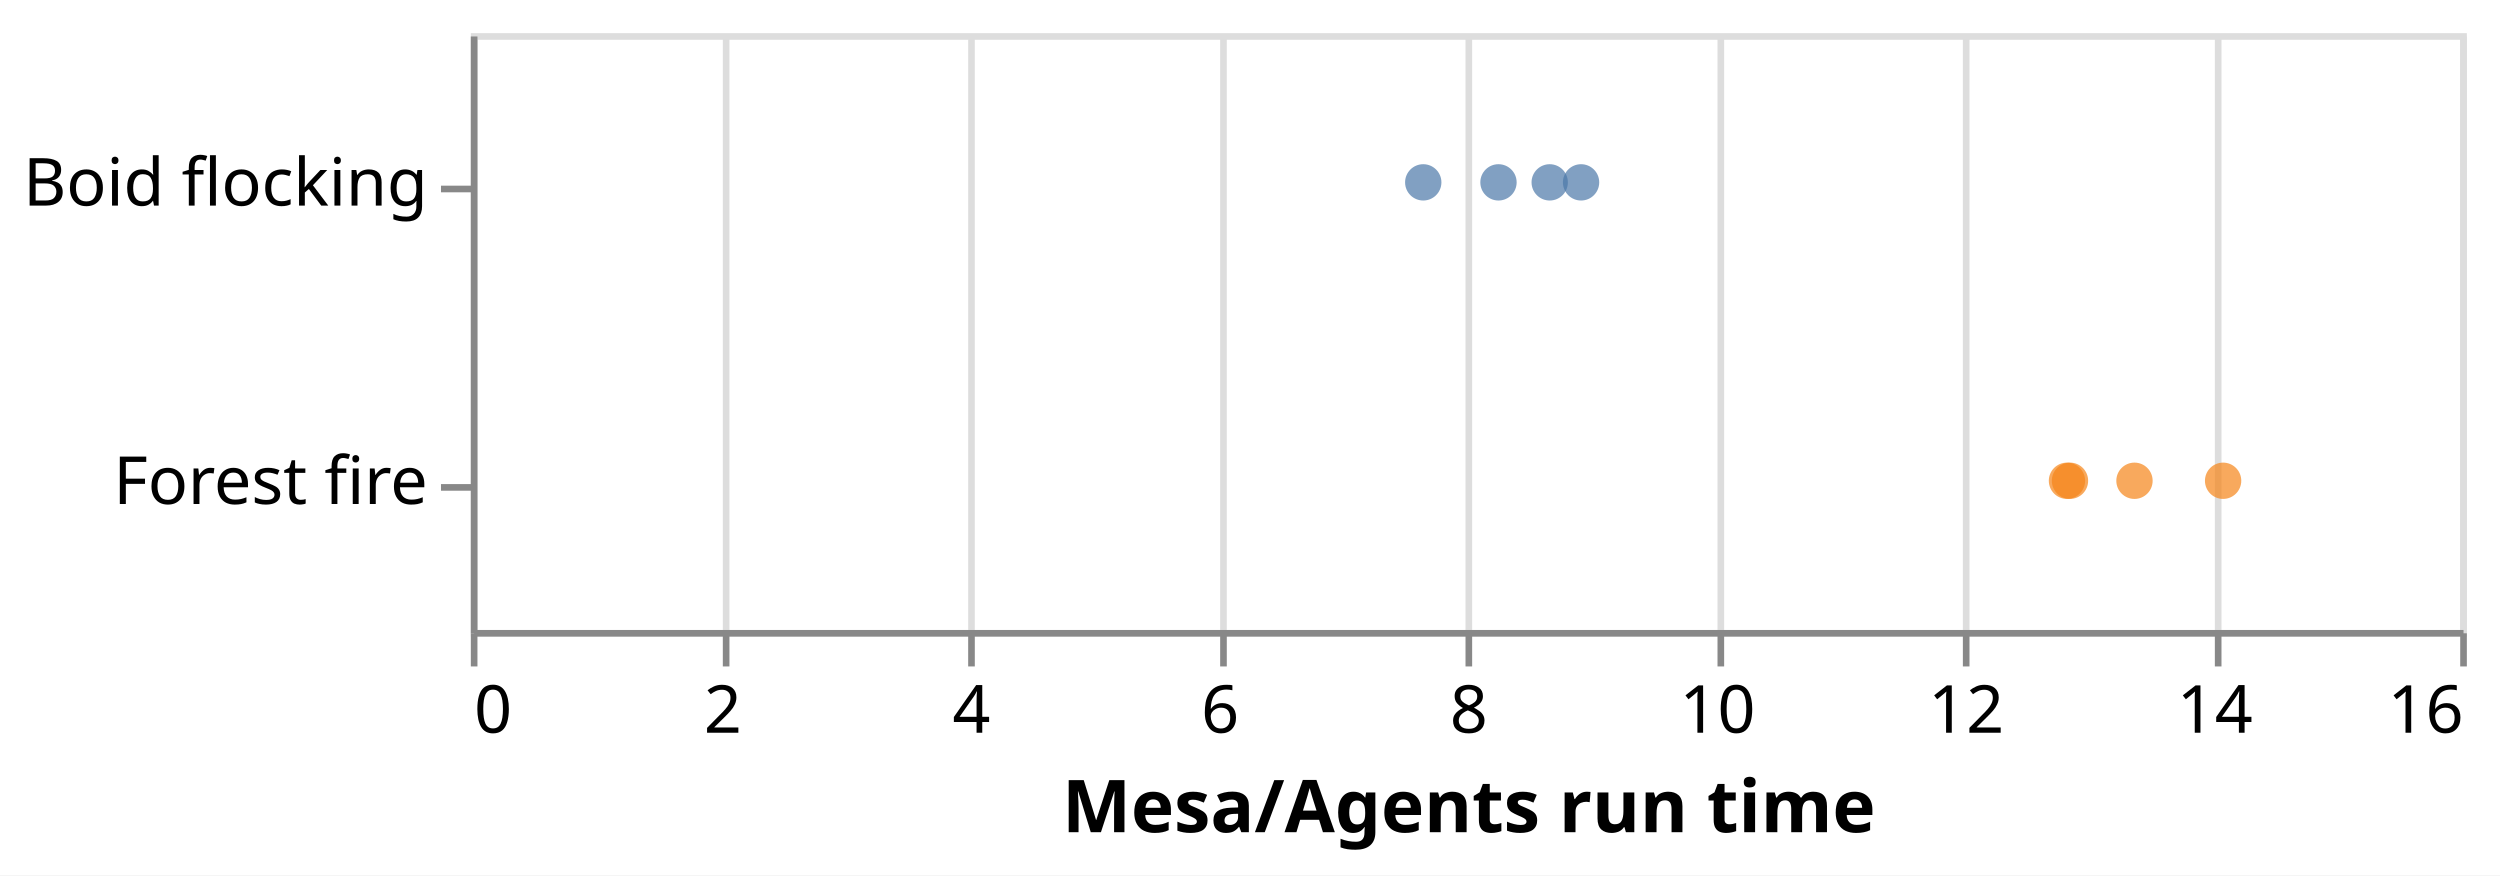
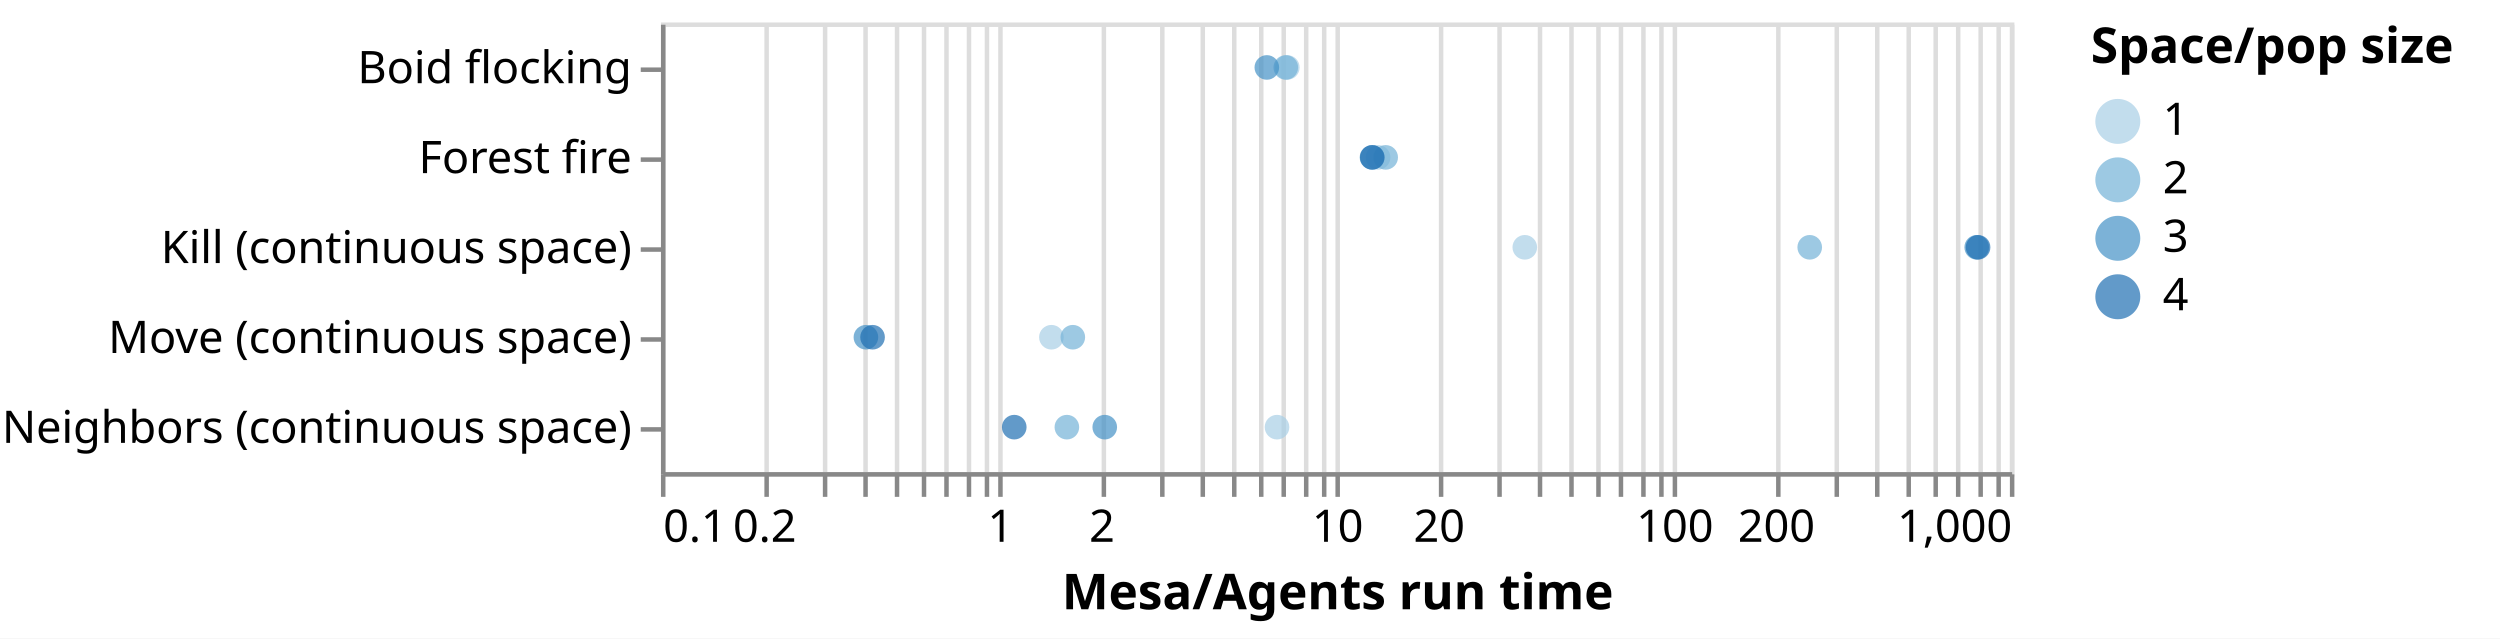
- <svg xmlns="http://www.w3.org/2000/svg" class="marks" width="377" height="132" viewBox="0 0 377 132" version="1.1">
-   <rect width="377" height="132" style="fill: white;" />
-   <g transform="translate(71,5)">
+ <svg xmlns="http://www.w3.org/2000/svg" class="marks" width="556" height="142" viewBox="0 0 556 142" version="1.1">
+   <rect width="556" height="142" style="fill: white;" />
+   <g transform="translate(147,5)">
    <g class="mark-group role-frame root">
      <g transform="translate(0,0)">
-         <path class="background" d="M0.5,0.5h300v90h-300Z" style="fill: none; stroke: #ddd;" />
+         <path class="background" d="M0.5,0.5h300v100h-300Z" style="fill: none; stroke: #ddd;" />
        <g>
          <g class="mark-group role-axis">
-             <g transform="translate(0.5,90.5)">
+             <g transform="translate(0.5,100.5)">
              <path class="background" d="M0,0h0v0h0Z" style="pointer-events: none; fill: none;" />
              <g>
                <g class="mark-rule role-axis-grid" style="pointer-events: none;">
-                   <line transform="translate(0,0)" x2="0" y2="-90" style="fill: none; stroke: #ddd; stroke-width: 1; opacity: 1;" />
-                   <line transform="translate(38,0)" x2="0" y2="-90" style="fill: none; stroke: #ddd; stroke-width: 1; opacity: 1;" />
-                   <line transform="translate(75,0)" x2="0" y2="-90" style="fill: none; stroke: #ddd; stroke-width: 1; opacity: 1;" />
-                   <line transform="translate(113,0)" x2="0" y2="-90" style="fill: none; stroke: #ddd; stroke-width: 1; opacity: 1;" />
-                   <line transform="translate(150,0)" x2="0" y2="-90" style="fill: none; stroke: #ddd; stroke-width: 1; opacity: 1;" />
-                   <line transform="translate(188,0)" x2="0" y2="-90" style="fill: none; stroke: #ddd; stroke-width: 1; opacity: 1;" />
-                   <line transform="translate(225,0)" x2="0" y2="-90" style="fill: none; stroke: #ddd; stroke-width: 1; opacity: 1;" />
-                   <line transform="translate(263,0)" x2="0" y2="-90" style="fill: none; stroke: #ddd; stroke-width: 1; opacity: 1;" />
-                   <line transform="translate(300,0)" x2="0" y2="-90" style="fill: none; stroke: #ddd; stroke-width: 1; opacity: 1;" />
+                   <line transform="translate(0,0)" x2="0" y2="-100" style="fill: none; stroke: #ddd; stroke-width: 1; opacity: 1;" />
+                   <line transform="translate(23,0)" x2="0" y2="-100" style="fill: none; stroke: #ddd; stroke-width: 1; opacity: 1;" />
+                   <line transform="translate(36,0)" x2="0" y2="-100" style="fill: none; stroke: #ddd; stroke-width: 1; opacity: 1;" />
+                   <line transform="translate(45,0)" x2="0" y2="-100" style="fill: none; stroke: #ddd; stroke-width: 1; opacity: 1;" />
+                   <line transform="translate(52,0)" x2="0" y2="-100" style="fill: none; stroke: #ddd; stroke-width: 1; opacity: 1;" />
+                   <line transform="translate(58,0)" x2="0" y2="-100" style="fill: none; stroke: #ddd; stroke-width: 1; opacity: 1;" />
+                   <line transform="translate(63,0)" x2="0" y2="-100" style="fill: none; stroke: #ddd; stroke-width: 1; opacity: 1;" />
+                   <line transform="translate(68,0)" x2="0" y2="-100" style="fill: none; stroke: #ddd; stroke-width: 1; opacity: 1;" />
+                   <line transform="translate(72,0)" x2="0" y2="-100" style="fill: none; stroke: #ddd; stroke-width: 1; opacity: 1;" />
+                   <line transform="translate(75,0)" x2="0" y2="-100" style="fill: none; stroke: #ddd; stroke-width: 1; opacity: 1;" />
+                   <line transform="translate(98,0)" x2="0" y2="-100" style="fill: none; stroke: #ddd; stroke-width: 1; opacity: 1;" />
+                   <line transform="translate(111,0)" x2="0" y2="-100" style="fill: none; stroke: #ddd; stroke-width: 1; opacity: 1;" />
+                   <line transform="translate(120,0)" x2="0" y2="-100" style="fill: none; stroke: #ddd; stroke-width: 1; opacity: 1;" />
+                   <line transform="translate(127,0)" x2="0" y2="-100" style="fill: none; stroke: #ddd; stroke-width: 1; opacity: 1;" />
+                   <line transform="translate(133,0)" x2="0" y2="-100" style="fill: none; stroke: #ddd; stroke-width: 1; opacity: 1;" />
+                   <line transform="translate(138,0)" x2="0" y2="-100" style="fill: none; stroke: #ddd; stroke-width: 1; opacity: 1;" />
+                   <line transform="translate(143,0)" x2="0" y2="-100" style="fill: none; stroke: #ddd; stroke-width: 1; opacity: 1;" />
+                   <line transform="translate(147,0)" x2="0" y2="-100" style="fill: none; stroke: #ddd; stroke-width: 1; opacity: 1;" />
+                   <line transform="translate(150,0)" x2="0" y2="-100" style="fill: none; stroke: #ddd; stroke-width: 1; opacity: 1;" />
+                   <line transform="translate(173,0)" x2="0" y2="-100" style="fill: none; stroke: #ddd; stroke-width: 1; opacity: 1;" />
+                   <line transform="translate(186,0)" x2="0" y2="-100" style="fill: none; stroke: #ddd; stroke-width: 1; opacity: 1;" />
+                   <line transform="translate(195,0)" x2="0" y2="-100" style="fill: none; stroke: #ddd; stroke-width: 1; opacity: 1;" />
+                   <line transform="translate(202,0)" x2="0" y2="-100" style="fill: none; stroke: #ddd; stroke-width: 1; opacity: 1;" />
+                   <line transform="translate(208,0)" x2="0" y2="-100" style="fill: none; stroke: #ddd; stroke-width: 1; opacity: 1;" />
+                   <line transform="translate(213,0)" x2="0" y2="-100" style="fill: none; stroke: #ddd; stroke-width: 1; opacity: 1;" />
+                   <line transform="translate(218,0)" x2="0" y2="-100" style="fill: none; stroke: #ddd; stroke-width: 1; opacity: 1;" />
+                   <line transform="translate(222,0)" x2="0" y2="-100" style="fill: none; stroke: #ddd; stroke-width: 1; opacity: 1;" />
+                   <line transform="translate(225,0)" x2="0" y2="-100" style="fill: none; stroke: #ddd; stroke-width: 1; opacity: 1;" />
+                   <line transform="translate(248,0)" x2="0" y2="-100" style="fill: none; stroke: #ddd; stroke-width: 1; opacity: 1;" />
+                   <line transform="translate(261,0)" x2="0" y2="-100" style="fill: none; stroke: #ddd; stroke-width: 1; opacity: 1;" />
+                   <line transform="translate(270,0)" x2="0" y2="-100" style="fill: none; stroke: #ddd; stroke-width: 1; opacity: 1;" />
+                   <line transform="translate(277,0)" x2="0" y2="-100" style="fill: none; stroke: #ddd; stroke-width: 1; opacity: 1;" />
+                   <line transform="translate(283,0)" x2="0" y2="-100" style="fill: none; stroke: #ddd; stroke-width: 1; opacity: 1;" />
+                   <line transform="translate(288,0)" x2="0" y2="-100" style="fill: none; stroke: #ddd; stroke-width: 1; opacity: 1;" />
+                   <line transform="translate(293,0)" x2="0" y2="-100" style="fill: none; stroke: #ddd; stroke-width: 1; opacity: 1;" />
+                   <line transform="translate(297,0)" x2="0" y2="-100" style="fill: none; stroke: #ddd; stroke-width: 1; opacity: 1;" />
+                   <line transform="translate(300,0)" x2="0" y2="-100" style="fill: none; stroke: #ddd; stroke-width: 1; opacity: 1;" />
                </g>
              </g>
              <path class="foreground" d="" style="pointer-events: none; display: none; fill: none;" />
            </g>
          </g>
          <g class="mark-group role-axis">
-             <g transform="translate(0.5,90.5)">
+             <g transform="translate(0.5,100.5)">
              <path class="background" d="M0,0h0v0h0Z" style="pointer-events: none; fill: none;" />
              <g>
                <g class="mark-rule role-axis-tick" style="pointer-events: none;">
                  <line transform="translate(0,0)" x2="0" y2="5" style="fill: none; stroke: #888; stroke-width: 1; opacity: 1;" />
-                   <line transform="translate(38,0)" x2="0" y2="5" style="fill: none; stroke: #888; stroke-width: 1; opacity: 1;" />
+                   <line transform="translate(23,0)" x2="0" y2="5" style="fill: none; stroke: #888; stroke-width: 1; opacity: 1;" />
+                   <line transform="translate(36,0)" x2="0" y2="5" style="fill: none; stroke: #888; stroke-width: 1; opacity: 1;" />
+                   <line transform="translate(45,0)" x2="0" y2="5" style="fill: none; stroke: #888; stroke-width: 1; opacity: 1;" />
+                   <line transform="translate(52,0)" x2="0" y2="5" style="fill: none; stroke: #888; stroke-width: 1; opacity: 1;" />
+                   <line transform="translate(58,0)" x2="0" y2="5" style="fill: none; stroke: #888; stroke-width: 1; opacity: 1;" />
+                   <line transform="translate(63,0)" x2="0" y2="5" style="fill: none; stroke: #888; stroke-width: 1; opacity: 1;" />
+                   <line transform="translate(68,0)" x2="0" y2="5" style="fill: none; stroke: #888; stroke-width: 1; opacity: 1;" />
+                   <line transform="translate(72,0)" x2="0" y2="5" style="fill: none; stroke: #888; stroke-width: 1; opacity: 1;" />
                  <line transform="translate(75,0)" x2="0" y2="5" style="fill: none; stroke: #888; stroke-width: 1; opacity: 1;" />
-                   <line transform="translate(113,0)" x2="0" y2="5" style="fill: none; stroke: #888; stroke-width: 1; opacity: 1;" />
+                   <line transform="translate(98,0)" x2="0" y2="5" style="fill: none; stroke: #888; stroke-width: 1; opacity: 1;" />
+                   <line transform="translate(111,0)" x2="0" y2="5" style="fill: none; stroke: #888; stroke-width: 1; opacity: 1;" />
+                   <line transform="translate(120,0)" x2="0" y2="5" style="fill: none; stroke: #888; stroke-width: 1; opacity: 1;" />
+                   <line transform="translate(127,0)" x2="0" y2="5" style="fill: none; stroke: #888; stroke-width: 1; opacity: 1;" />
+                   <line transform="translate(133,0)" x2="0" y2="5" style="fill: none; stroke: #888; stroke-width: 1; opacity: 1;" />
+                   <line transform="translate(138,0)" x2="0" y2="5" style="fill: none; stroke: #888; stroke-width: 1; opacity: 1;" />
+                   <line transform="translate(143,0)" x2="0" y2="5" style="fill: none; stroke: #888; stroke-width: 1; opacity: 1;" />
+                   <line transform="translate(147,0)" x2="0" y2="5" style="fill: none; stroke: #888; stroke-width: 1; opacity: 1;" />
                  <line transform="translate(150,0)" x2="0" y2="5" style="fill: none; stroke: #888; stroke-width: 1; opacity: 1;" />
-                   <line transform="translate(188,0)" x2="0" y2="5" style="fill: none; stroke: #888; stroke-width: 1; opacity: 1;" />
+                   <line transform="translate(173,0)" x2="0" y2="5" style="fill: none; stroke: #888; stroke-width: 1; opacity: 1;" />
+                   <line transform="translate(186,0)" x2="0" y2="5" style="fill: none; stroke: #888; stroke-width: 1; opacity: 1;" />
+                   <line transform="translate(195,0)" x2="0" y2="5" style="fill: none; stroke: #888; stroke-width: 1; opacity: 1;" />
+                   <line transform="translate(202,0)" x2="0" y2="5" style="fill: none; stroke: #888; stroke-width: 1; opacity: 1;" />
+                   <line transform="translate(208,0)" x2="0" y2="5" style="fill: none; stroke: #888; stroke-width: 1; opacity: 1;" />
+                   <line transform="translate(213,0)" x2="0" y2="5" style="fill: none; stroke: #888; stroke-width: 1; opacity: 1;" />
+                   <line transform="translate(218,0)" x2="0" y2="5" style="fill: none; stroke: #888; stroke-width: 1; opacity: 1;" />
+                   <line transform="translate(222,0)" x2="0" y2="5" style="fill: none; stroke: #888; stroke-width: 1; opacity: 1;" />
                  <line transform="translate(225,0)" x2="0" y2="5" style="fill: none; stroke: #888; stroke-width: 1; opacity: 1;" />
-                   <line transform="translate(263,0)" x2="0" y2="5" style="fill: none; stroke: #888; stroke-width: 1; opacity: 1;" />
+                   <line transform="translate(248,0)" x2="0" y2="5" style="fill: none; stroke: #888; stroke-width: 1; opacity: 1;" />
+                   <line transform="translate(261,0)" x2="0" y2="5" style="fill: none; stroke: #888; stroke-width: 1; opacity: 1;" />
+                   <line transform="translate(270,0)" x2="0" y2="5" style="fill: none; stroke: #888; stroke-width: 1; opacity: 1;" />
+                   <line transform="translate(277,0)" x2="0" y2="5" style="fill: none; stroke: #888; stroke-width: 1; opacity: 1;" />
+                   <line transform="translate(283,0)" x2="0" y2="5" style="fill: none; stroke: #888; stroke-width: 1; opacity: 1;" />
+                   <line transform="translate(288,0)" x2="0" y2="5" style="fill: none; stroke: #888; stroke-width: 1; opacity: 1;" />
+                   <line transform="translate(293,0)" x2="0" y2="5" style="fill: none; stroke: #888; stroke-width: 1; opacity: 1;" />
+                   <line transform="translate(297,0)" x2="0" y2="5" style="fill: none; stroke: #888; stroke-width: 1; opacity: 1;" />
                  <line transform="translate(300,0)" x2="0" y2="5" style="fill: none; stroke: #888; stroke-width: 1; opacity: 1;" />
                </g>
                <g class="mark-text role-axis-label" style="pointer-events: none;">
-                   <text text-anchor="start" transform="translate(0,15)" style="font-family: sans-serif; font-size: 10px; fill: #000; opacity: 1;">0</text>
-                   <text text-anchor="middle" transform="translate(37.5,15)" style="font-family: sans-serif; font-size: 10px; fill: #000; opacity: 1;">2</text>
-                   <text text-anchor="middle" transform="translate(75,15)" style="font-family: sans-serif; font-size: 10px; fill: #000; opacity: 1;">4</text>
-                   <text text-anchor="middle" transform="translate(112.5,15)" style="font-family: sans-serif; font-size: 10px; fill: #000; opacity: 1;">6</text>
-                   <text text-anchor="middle" transform="translate(150,15)" style="font-family: sans-serif; font-size: 10px; fill: #000; opacity: 1;">8</text>
-                   <text text-anchor="middle" transform="translate(187.5,15)" style="font-family: sans-serif; font-size: 10px; fill: #000; opacity: 1;">10</text>
-                   <text text-anchor="middle" transform="translate(225,15)" style="font-family: sans-serif; font-size: 10px; fill: #000; opacity: 1;">12</text>
-                   <text text-anchor="middle" transform="translate(262.5,15)" style="font-family: sans-serif; font-size: 10px; fill: #000; opacity: 1;">14</text>
-                   <text text-anchor="end" transform="translate(300,15)" style="font-family: sans-serif; font-size: 10px; fill: #000; opacity: 1;">16</text>
+                   <text text-anchor="start" transform="translate(0,15)" style="font-family: sans-serif; font-size: 10px; fill: #000; opacity: 1;">0.1</text>
+                   <text text-anchor="middle" transform="translate(22.57725,15)" style="font-family: sans-serif; font-size: 10px; fill: #000; opacity: 1;">0.2</text>
+                   <text text-anchor="middle" transform="translate(35.78409,15)" style="font-family: sans-serif; font-size: 10px; fill: #000; opacity: 1;" />
+                   <text text-anchor="middle" transform="translate(45.1545,15)" style="font-family: sans-serif; font-size: 10px; fill: #000; opacity: 1;" />
+                   <text text-anchor="middle" transform="translate(52.42275,15)" style="font-family: sans-serif; font-size: 10px; fill: #000; opacity: 1;" />
+                   <text text-anchor="middle" transform="translate(58.36134,15)" style="font-family: sans-serif; font-size: 10px; fill: #000; opacity: 1;" />
+                   <text text-anchor="middle" transform="translate(63.38235,15)" style="font-family: sans-serif; font-size: 10px; fill: #000; opacity: 1;" />
+                   <text text-anchor="middle" transform="translate(67.73175,15)" style="font-family: sans-serif; font-size: 10px; fill: #000; opacity: 1;" />
+                   <text text-anchor="middle" transform="translate(71.56819,15)" style="font-family: sans-serif; font-size: 10px; fill: #000; opacity: 1;" />
+                   <text text-anchor="middle" transform="translate(75,15)" style="font-family: sans-serif; font-size: 10px; fill: #000; opacity: 1;">1</text>
+                   <text text-anchor="middle" transform="translate(97.57725,15)" style="font-family: sans-serif; font-size: 10px; fill: #000; opacity: 1;">2</text>
+                   <text text-anchor="middle" transform="translate(110.7841,15)" style="font-family: sans-serif; font-size: 10px; fill: #000; opacity: 1;" />
+                   <text text-anchor="middle" transform="translate(120.1545,15)" style="font-family: sans-serif; font-size: 10px; fill: #000; opacity: 1;" />
+                   <text text-anchor="middle" transform="translate(127.4228,15)" style="font-family: sans-serif; font-size: 10px; fill: #000; opacity: 1;" />
+                   <text text-anchor="middle" transform="translate(133.3613,15)" style="font-family: sans-serif; font-size: 10px; fill: #000; opacity: 1;" />
+                   <text text-anchor="middle" transform="translate(138.3824,15)" style="font-family: sans-serif; font-size: 10px; fill: #000; opacity: 1;" />
+                   <text text-anchor="middle" transform="translate(142.7317,15)" style="font-family: sans-serif; font-size: 10px; fill: #000; opacity: 1;" />
+                   <text text-anchor="middle" transform="translate(146.5682,15)" style="font-family: sans-serif; font-size: 10px; fill: #000; opacity: 1;" />
+                   <text text-anchor="middle" transform="translate(150,15)" style="font-family: sans-serif; font-size: 10px; fill: #000; opacity: 1;">10</text>
+                   <text text-anchor="middle" transform="translate(172.5772,15)" style="font-family: sans-serif; font-size: 10px; fill: #000; opacity: 1;">20</text>
+                   <text text-anchor="middle" transform="translate(185.7841,15)" style="font-family: sans-serif; font-size: 10px; fill: #000; opacity: 1;" />
+                   <text text-anchor="middle" transform="translate(195.1545,15)" style="font-family: sans-serif; font-size: 10px; fill: #000; opacity: 1;" />
+                   <text text-anchor="middle" transform="translate(202.4228,15)" style="font-family: sans-serif; font-size: 10px; fill: #000; opacity: 1;" />
+                   <text text-anchor="middle" transform="translate(208.3613,15)" style="font-family: sans-serif; font-size: 10px; fill: #000; opacity: 1;" />
+                   <text text-anchor="middle" transform="translate(213.3824,15)" style="font-family: sans-serif; font-size: 10px; fill: #000; opacity: 1;" />
+                   <text text-anchor="middle" transform="translate(217.7317,15)" style="font-family: sans-serif; font-size: 10px; fill: #000; opacity: 1;" />
+                   <text text-anchor="middle" transform="translate(221.5682,15)" style="font-family: sans-serif; font-size: 10px; fill: #000; opacity: 1;" />
+                   <text text-anchor="middle" transform="translate(225,15)" style="font-family: sans-serif; font-size: 10px; fill: #000; opacity: 1;">100</text>
+                   <text text-anchor="middle" transform="translate(247.5772,15)" style="font-family: sans-serif; font-size: 10px; fill: #000; opacity: 1;">200</text>
+                   <text text-anchor="middle" transform="translate(260.7841,15)" style="font-family: sans-serif; font-size: 10px; fill: #000; opacity: 1;" />
+                   <text text-anchor="middle" transform="translate(270.1545,15)" style="font-family: sans-serif; font-size: 10px; fill: #000; opacity: 1;" />
+                   <text text-anchor="middle" transform="translate(277.4228,15)" style="font-family: sans-serif; font-size: 10px; fill: #000; opacity: 1;" />
+                   <text text-anchor="middle" transform="translate(283.3613,15)" style="font-family: sans-serif; font-size: 10px; fill: #000; opacity: 1;" />
+                   <text text-anchor="middle" transform="translate(288.3824,15)" style="font-family: sans-serif; font-size: 10px; fill: #000; opacity: 1;" />
+                   <text text-anchor="middle" transform="translate(292.7317,15)" style="font-family: sans-serif; font-size: 10px; fill: #000; opacity: 1;" />
+                   <text text-anchor="middle" transform="translate(296.5682,15)" style="font-family: sans-serif; font-size: 10px; fill: #000; opacity: 1;" />
+                   <text text-anchor="end" transform="translate(300,15)" style="font-family: sans-serif; font-size: 10px; fill: #000; opacity: 1;">1,000</text>
                </g>
                <g class="mark-rule role-axis-domain" style="pointer-events: none;">
                  <line transform="translate(0,0)" x2="300" y2="0" style="fill: none; stroke: #888; stroke-width: 1; opacity: 1;" />
                </g>
                <g class="mark-text role-axis-title" style="pointer-events: none;">
                  <text text-anchor="middle" transform="translate(150,30)" style="font-family: sans-serif; font-size: 11px; font-weight: bold; fill: #000; opacity: 1;">Mesa/Agents run time</text>
                </g>
              </g>
              <path class="foreground" d="" style="pointer-events: none; display: none; fill: none;" />
            </g>
          </g>
          <g class="mark-group role-axis">
            <g transform="translate(0.5,0.5)">
              <path class="background" d="M0,0h0v0h0Z" style="pointer-events: none; fill: none;" />
              <g>
                <g class="mark-rule role-axis-tick" style="pointer-events: none;">
-                   <line transform="translate(0,23)" x2="-5" y2="0" style="fill: none; stroke: #888; stroke-width: 1; opacity: 1;" />
-                   <line transform="translate(0,68)" x2="-5" y2="0" style="fill: none; stroke: #888; stroke-width: 1; opacity: 1;" />
+                   <line transform="translate(0,10)" x2="-5" y2="0" style="fill: none; stroke: #888; stroke-width: 1; opacity: 1;" />
+                   <line transform="translate(0,30)" x2="-5" y2="0" style="fill: none; stroke: #888; stroke-width: 1; opacity: 1;" />
+                   <line transform="translate(0,50)" x2="-5" y2="0" style="fill: none; stroke: #888; stroke-width: 1; opacity: 1;" />
+                   <line transform="translate(0,70)" x2="-5" y2="0" style="fill: none; stroke: #888; stroke-width: 1; opacity: 1;" />
+                   <line transform="translate(0,90)" x2="-5" y2="0" style="fill: none; stroke: #888; stroke-width: 1; opacity: 1;" />
                </g>
                <g class="mark-text role-axis-label" style="pointer-events: none;">
-                   <text text-anchor="end" transform="translate(-7,25.5)" style="font-family: sans-serif; font-size: 10px; fill: #000; opacity: 1;">Boid flocking</text>
-                   <text text-anchor="end" transform="translate(-7,70.5)" style="font-family: sans-serif; font-size: 10px; fill: #000; opacity: 1;">Forest fire</text>
+                   <text text-anchor="end" transform="translate(-7,13)" style="font-family: sans-serif; font-size: 10px; fill: #000; opacity: 1;">Boid flocking</text>
+                   <text text-anchor="end" transform="translate(-7,33)" style="font-family: sans-serif; font-size: 10px; fill: #000; opacity: 1;">Forest fire</text>
+                   <text text-anchor="end" transform="translate(-7,53)" style="font-family: sans-serif; font-size: 10px; fill: #000; opacity: 1;">Kill (continuous space)</text>
+                   <text text-anchor="end" transform="translate(-7,73)" style="font-family: sans-serif; font-size: 10px; fill: #000; opacity: 1;">Move (continuous space)</text>
+                   <text text-anchor="end" transform="translate(-7,93)" style="font-family: sans-serif; font-size: 10px; fill: #000; opacity: 1;">Neighbors (continuous space)</text>
                </g>
                <g class="mark-rule role-axis-domain" style="pointer-events: none;">
-                   <line transform="translate(0,0)" x2="0" y2="90" style="fill: none; stroke: #888; stroke-width: 1; opacity: 1;" />
+                   <line transform="translate(0,0)" x2="0" y2="100" style="fill: none; stroke: #888; stroke-width: 1; opacity: 1;" />
                </g>
              </g>
              <path class="foreground" d="" style="pointer-events: none; display: none; fill: none;" />
            </g>
          </g>
          <g class="mark-symbol role-mark marks">
-             <path transform="translate(250.8796,67.5)" d="M2.739,0A2.739,2.739,0,1,1,-2.739,0A2.739,2.739,0,1,1,2.739,0" style="fill: #f58518; stroke-width: 2; opacity: 0.7;" />
-             <path transform="translate(264.2449,67.5)" d="M2.739,0A2.739,2.739,0,1,1,-2.739,0A2.739,2.739,0,1,1,2.739,0" style="fill: #f58518; stroke-width: 2; opacity: 0.7;" />
-             <path transform="translate(240.6994,67.5)" d="M2.739,0A2.739,2.739,0,1,1,-2.739,0A2.739,2.739,0,1,1,2.739,0" style="fill: #f58518; stroke-width: 2; opacity: 0.7;" />
-             <path transform="translate(241.1534,67.5)" d="M2.739,0A2.739,2.739,0,1,1,-2.739,0A2.739,2.739,0,1,1,2.739,0" style="fill: #f58518; stroke-width: 2; opacity: 0.7;" />
-             <path transform="translate(162.6958,22.5)" d="M2.739,0A2.739,2.739,0,1,1,-2.739,0A2.739,2.739,0,1,1,2.739,0" style="fill: #4c78a8; stroke-width: 2; opacity: 0.7;" />
-             <path transform="translate(167.4244,22.5)" d="M2.739,0A2.739,2.739,0,1,1,-2.739,0A2.739,2.739,0,1,1,2.739,0" style="fill: #4c78a8; stroke-width: 2; opacity: 0.7;" />
-             <path transform="translate(143.6262,22.5)" d="M2.739,0A2.739,2.739,0,1,1,-2.739,0A2.739,2.739,0,1,1,2.739,0" style="fill: #4c78a8; stroke-width: 2; opacity: 0.7;" />
-             <path transform="translate(154.9714,22.5)" d="M2.739,0A2.739,2.739,0,1,1,-2.739,0A2.739,2.739,0,1,1,2.739,0" style="fill: #4c78a8; stroke-width: 2; opacity: 0.7;" />
+             <path transform="translate(159.4848,30)" d="M2.739,0A2.739,2.739,0,1,1,-2.739,0A2.739,2.739,0,1,1,2.739,0" style="fill: rgb(168, 206, 229); stroke-width: 2; opacity: 0.7;" />
+             <path transform="translate(161.1754,30)" d="M2.739,0A2.739,2.739,0,1,1,-2.739,0A2.739,2.739,0,1,1,2.739,0" style="fill: rgb(116, 178, 215); stroke-width: 2; opacity: 0.7;" />
+             <path transform="translate(158.1355,30)" d="M2.739,0A2.739,2.739,0,1,1,-2.739,0A2.739,2.739,0,1,1,2.739,0" style="fill: rgb(69, 146, 198); stroke-width: 2; opacity: 0.7;" />
+             <path transform="translate(158.1969,30)" d="M2.739,0A2.739,2.739,0,1,1,-2.739,0A2.739,2.739,0,1,1,2.739,0" style="fill: rgb(32, 111, 178); stroke-width: 2; opacity: 0.7;" />
+             <path transform="translate(139.2995,10)" d="M2.739,0A2.739,2.739,0,1,1,-2.739,0A2.739,2.739,0,1,1,2.739,0" style="fill: rgb(168, 206, 229); stroke-width: 2; opacity: 0.7;" />
+             <path transform="translate(138.961,10)" d="M2.739,0A2.739,2.739,0,1,1,-2.739,0A2.739,2.739,0,1,1,2.739,0" style="fill: rgb(116, 178, 215); stroke-width: 2; opacity: 0.7;" />
+             <path transform="translate(134.7436,10)" d="M2.739,0A2.739,2.739,0,1,1,-2.739,0A2.739,2.739,0,1,1,2.739,0" style="fill: rgb(69, 146, 198); stroke-width: 2; opacity: 0.7;" />
+             <path transform="translate(86.83217,70)" d="M2.739,0A2.739,2.739,0,1,1,-2.739,0A2.739,2.739,0,1,1,2.739,0" style="fill: rgb(168, 206, 229); stroke-width: 2; opacity: 0.7;" />
+             <path transform="translate(91.59307,70)" d="M2.739,0A2.739,2.739,0,1,1,-2.739,0A2.739,2.739,0,1,1,2.739,0" style="fill: rgb(116, 178, 215); stroke-width: 2; opacity: 0.7;" />
+             <path transform="translate(45.57752,70)" d="M2.739,0A2.739,2.739,0,1,1,-2.739,0A2.739,2.739,0,1,1,2.739,0" style="fill: rgb(69, 146, 198); stroke-width: 2; opacity: 0.7;" />
+             <path transform="translate(47.05813,70)" d="M2.739,0A2.739,2.739,0,1,1,-2.739,0A2.739,2.739,0,1,1,2.739,0" style="fill: rgb(32, 111, 178); stroke-width: 2; opacity: 0.7;" />
+             <path transform="translate(137.0085,90)" d="M2.739,0A2.739,2.739,0,1,1,-2.739,0A2.739,2.739,0,1,1,2.739,0" style="fill: rgb(168, 206, 229); stroke-width: 2; opacity: 0.7;" />
+             <path transform="translate(90.2738,90)" d="M2.739,0A2.739,2.739,0,1,1,-2.739,0A2.739,2.739,0,1,1,2.739,0" style="fill: rgb(116, 178, 215); stroke-width: 2; opacity: 0.7;" />
+             <path transform="translate(98.69615,90)" d="M2.739,0A2.739,2.739,0,1,1,-2.739,0A2.739,2.739,0,1,1,2.739,0" style="fill: rgb(69, 146, 198); stroke-width: 2; opacity: 0.7;" />
+             <path transform="translate(78.56908,90)" d="M2.739,0A2.739,2.739,0,1,1,-2.739,0A2.739,2.739,0,1,1,2.739,0" style="fill: rgb(32, 111, 178); stroke-width: 2; opacity: 0.7;" />
+             <path transform="translate(192.1151,50)" d="M2.739,0A2.739,2.739,0,1,1,-2.739,0A2.739,2.739,0,1,1,2.739,0" style="fill: rgb(168, 206, 229); stroke-width: 2; opacity: 0.7;" />
+             <path transform="translate(255.4828,50)" d="M2.739,0A2.739,2.739,0,1,1,-2.739,0A2.739,2.739,0,1,1,2.739,0" style="fill: rgb(116, 178, 215); stroke-width: 2; opacity: 0.7;" />
+             <path transform="translate(292.6225,50)" d="M2.739,0A2.739,2.739,0,1,1,-2.739,0A2.739,2.739,0,1,1,2.739,0" style="fill: rgb(69, 146, 198); stroke-width: 2; opacity: 0.7;" />
+             <path transform="translate(292.9245,50)" d="M2.739,0A2.739,2.739,0,1,1,-2.739,0A2.739,2.739,0,1,1,2.739,0" style="fill: rgb(32, 111, 178); stroke-width: 2; opacity: 0.7;" />
+           </g>
+           <g class="mark-group role-legend">
+             <g transform="translate(318,0)">
+               <path class="background" d="M0,0h86v66h-86Z" style="pointer-events: none; fill: none;" />
+               <g>
+                 <g class="mark-group role-legend-entry">
+                   <g transform="translate(0,16)">
+                     <path class="background" d="M0,0h0v0h0Z" style="pointer-events: none; fill: none;" />
+                     <g>
+                       <g class="mark-group role-scope">
+                         <g transform="translate(0,0)">
+                           <path class="background" d="M0,0h21v11h-21Z" style="pointer-events: none; fill: none; opacity: 1;" />
+                           <g>
+                             <g class="mark-symbol role-legend-symbol" style="pointer-events: none;">
+                               <path transform="translate(6,6)" d="M5,0A5,5,0,1,1,-5,0A5,5,0,1,1,5,0" style="fill: rgb(168, 206, 229); stroke-width: 1.5; opacity: 0.7;" />
+                             </g>
+                             <g class="mark-text role-legend-label" style="pointer-events: none;">
+                               <text text-anchor="start" transform="translate(16,9)" style="font-family: sans-serif; font-size: 10px; fill: #000; opacity: 1;">1</text>
+                             </g>
+                           </g>
+                           <path class="foreground" d="" style="pointer-events: none; display: none; fill: none;" />
+                         </g>
+                         <g transform="translate(0,13)">
+                           <path class="background" d="M0,0h21v11h-21Z" style="pointer-events: none; fill: none; opacity: 1;" />
+                           <g>
+                             <g class="mark-symbol role-legend-symbol" style="pointer-events: none;">
+                               <path transform="translate(6,6)" d="M5,0A5,5,0,1,1,-5,0A5,5,0,1,1,5,0" style="fill: rgb(116, 178, 215); stroke-width: 1.5; opacity: 0.7;" />
+                             </g>
+                             <g class="mark-text role-legend-label" style="pointer-events: none;">
+                               <text text-anchor="start" transform="translate(16,9)" style="font-family: sans-serif; font-size: 10px; fill: #000; opacity: 1;">2</text>
+                             </g>
+                           </g>
+                           <path class="foreground" d="" style="pointer-events: none; display: none; fill: none;" />
+                         </g>
+                         <g transform="translate(0,26)">
+                           <path class="background" d="M0,0h21v11h-21Z" style="pointer-events: none; fill: none; opacity: 1;" />
+                           <g>
+                             <g class="mark-symbol role-legend-symbol" style="pointer-events: none;">
+                               <path transform="translate(6,6)" d="M5,0A5,5,0,1,1,-5,0A5,5,0,1,1,5,0" style="fill: rgb(69, 146, 198); stroke-width: 1.5; opacity: 0.7;" />
+                             </g>
+                             <g class="mark-text role-legend-label" style="pointer-events: none;">
+                               <text text-anchor="start" transform="translate(16,9)" style="font-family: sans-serif; font-size: 10px; fill: #000; opacity: 1;">3</text>
+                             </g>
+                           </g>
+                           <path class="foreground" d="" style="pointer-events: none; display: none; fill: none;" />
+                         </g>
+                         <g transform="translate(0,39)">
+                           <path class="background" d="M0,0h21v11h-21Z" style="pointer-events: none; fill: none; opacity: 1;" />
+                           <g>
+                             <g class="mark-symbol role-legend-symbol" style="pointer-events: none;">
+                               <path transform="translate(6,6)" d="M5,0A5,5,0,1,1,-5,0A5,5,0,1,1,5,0" style="fill: rgb(32, 111, 178); stroke-width: 1.5; opacity: 0.7;" />
+                             </g>
+                             <g class="mark-text role-legend-label" style="pointer-events: none;">
+                               <text text-anchor="start" transform="translate(16,9)" style="font-family: sans-serif; font-size: 10px; fill: #000; opacity: 1;">4</text>
+                             </g>
+                           </g>
+                           <path class="foreground" d="" style="pointer-events: none; display: none; fill: none;" />
+                         </g>
+                       </g>
+                     </g>
+                     <path class="foreground" d="" style="pointer-events: none; display: none; fill: none;" />
+                   </g>
+                 </g>
+                 <g class="mark-text role-legend-title" style="pointer-events: none;">
+                   <text text-anchor="start" transform="translate(0,9)" style="font-family: sans-serif; font-size: 11px; font-weight: bold; fill: #000; opacity: 1;">Space/pop size</text>
+                 </g>
+               </g>
+               <path class="foreground" d="" style="pointer-events: none; display: none; fill: none;" />
+             </g>
          </g>
        </g>
        <path class="foreground" d="" style="display: none; fill: none;" />
      </g>
    </g>
  </g>
</svg>
